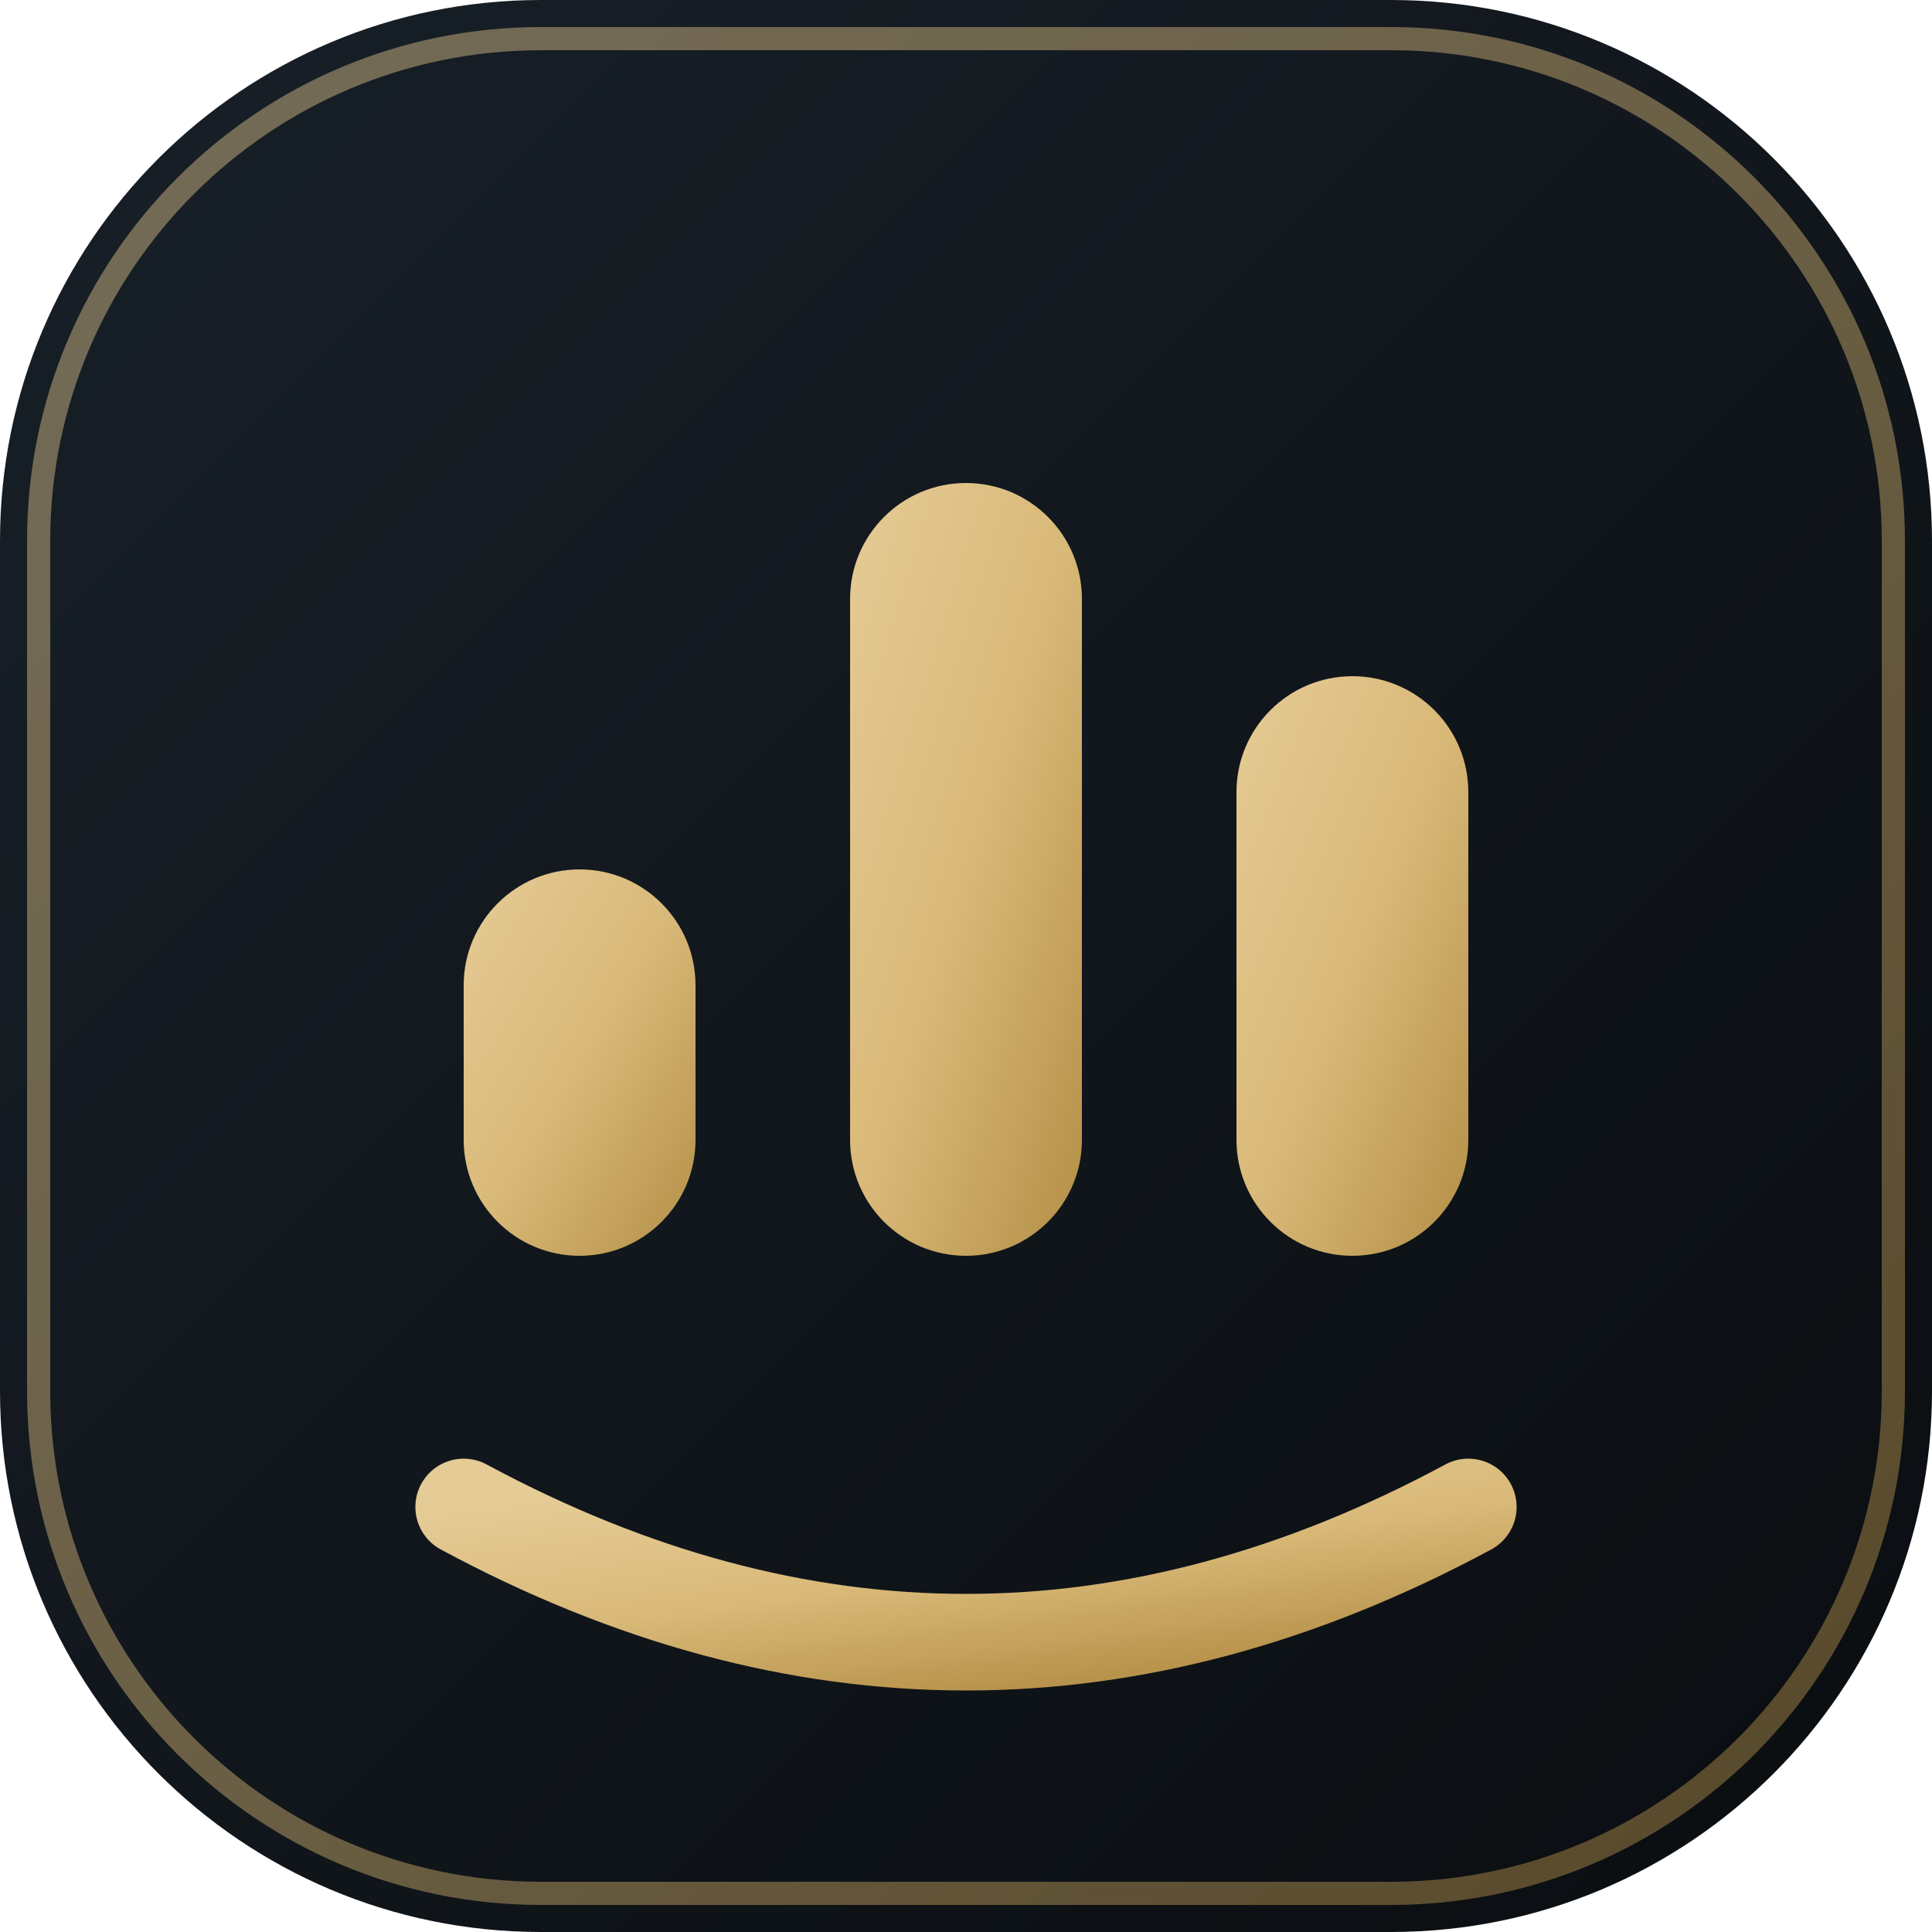
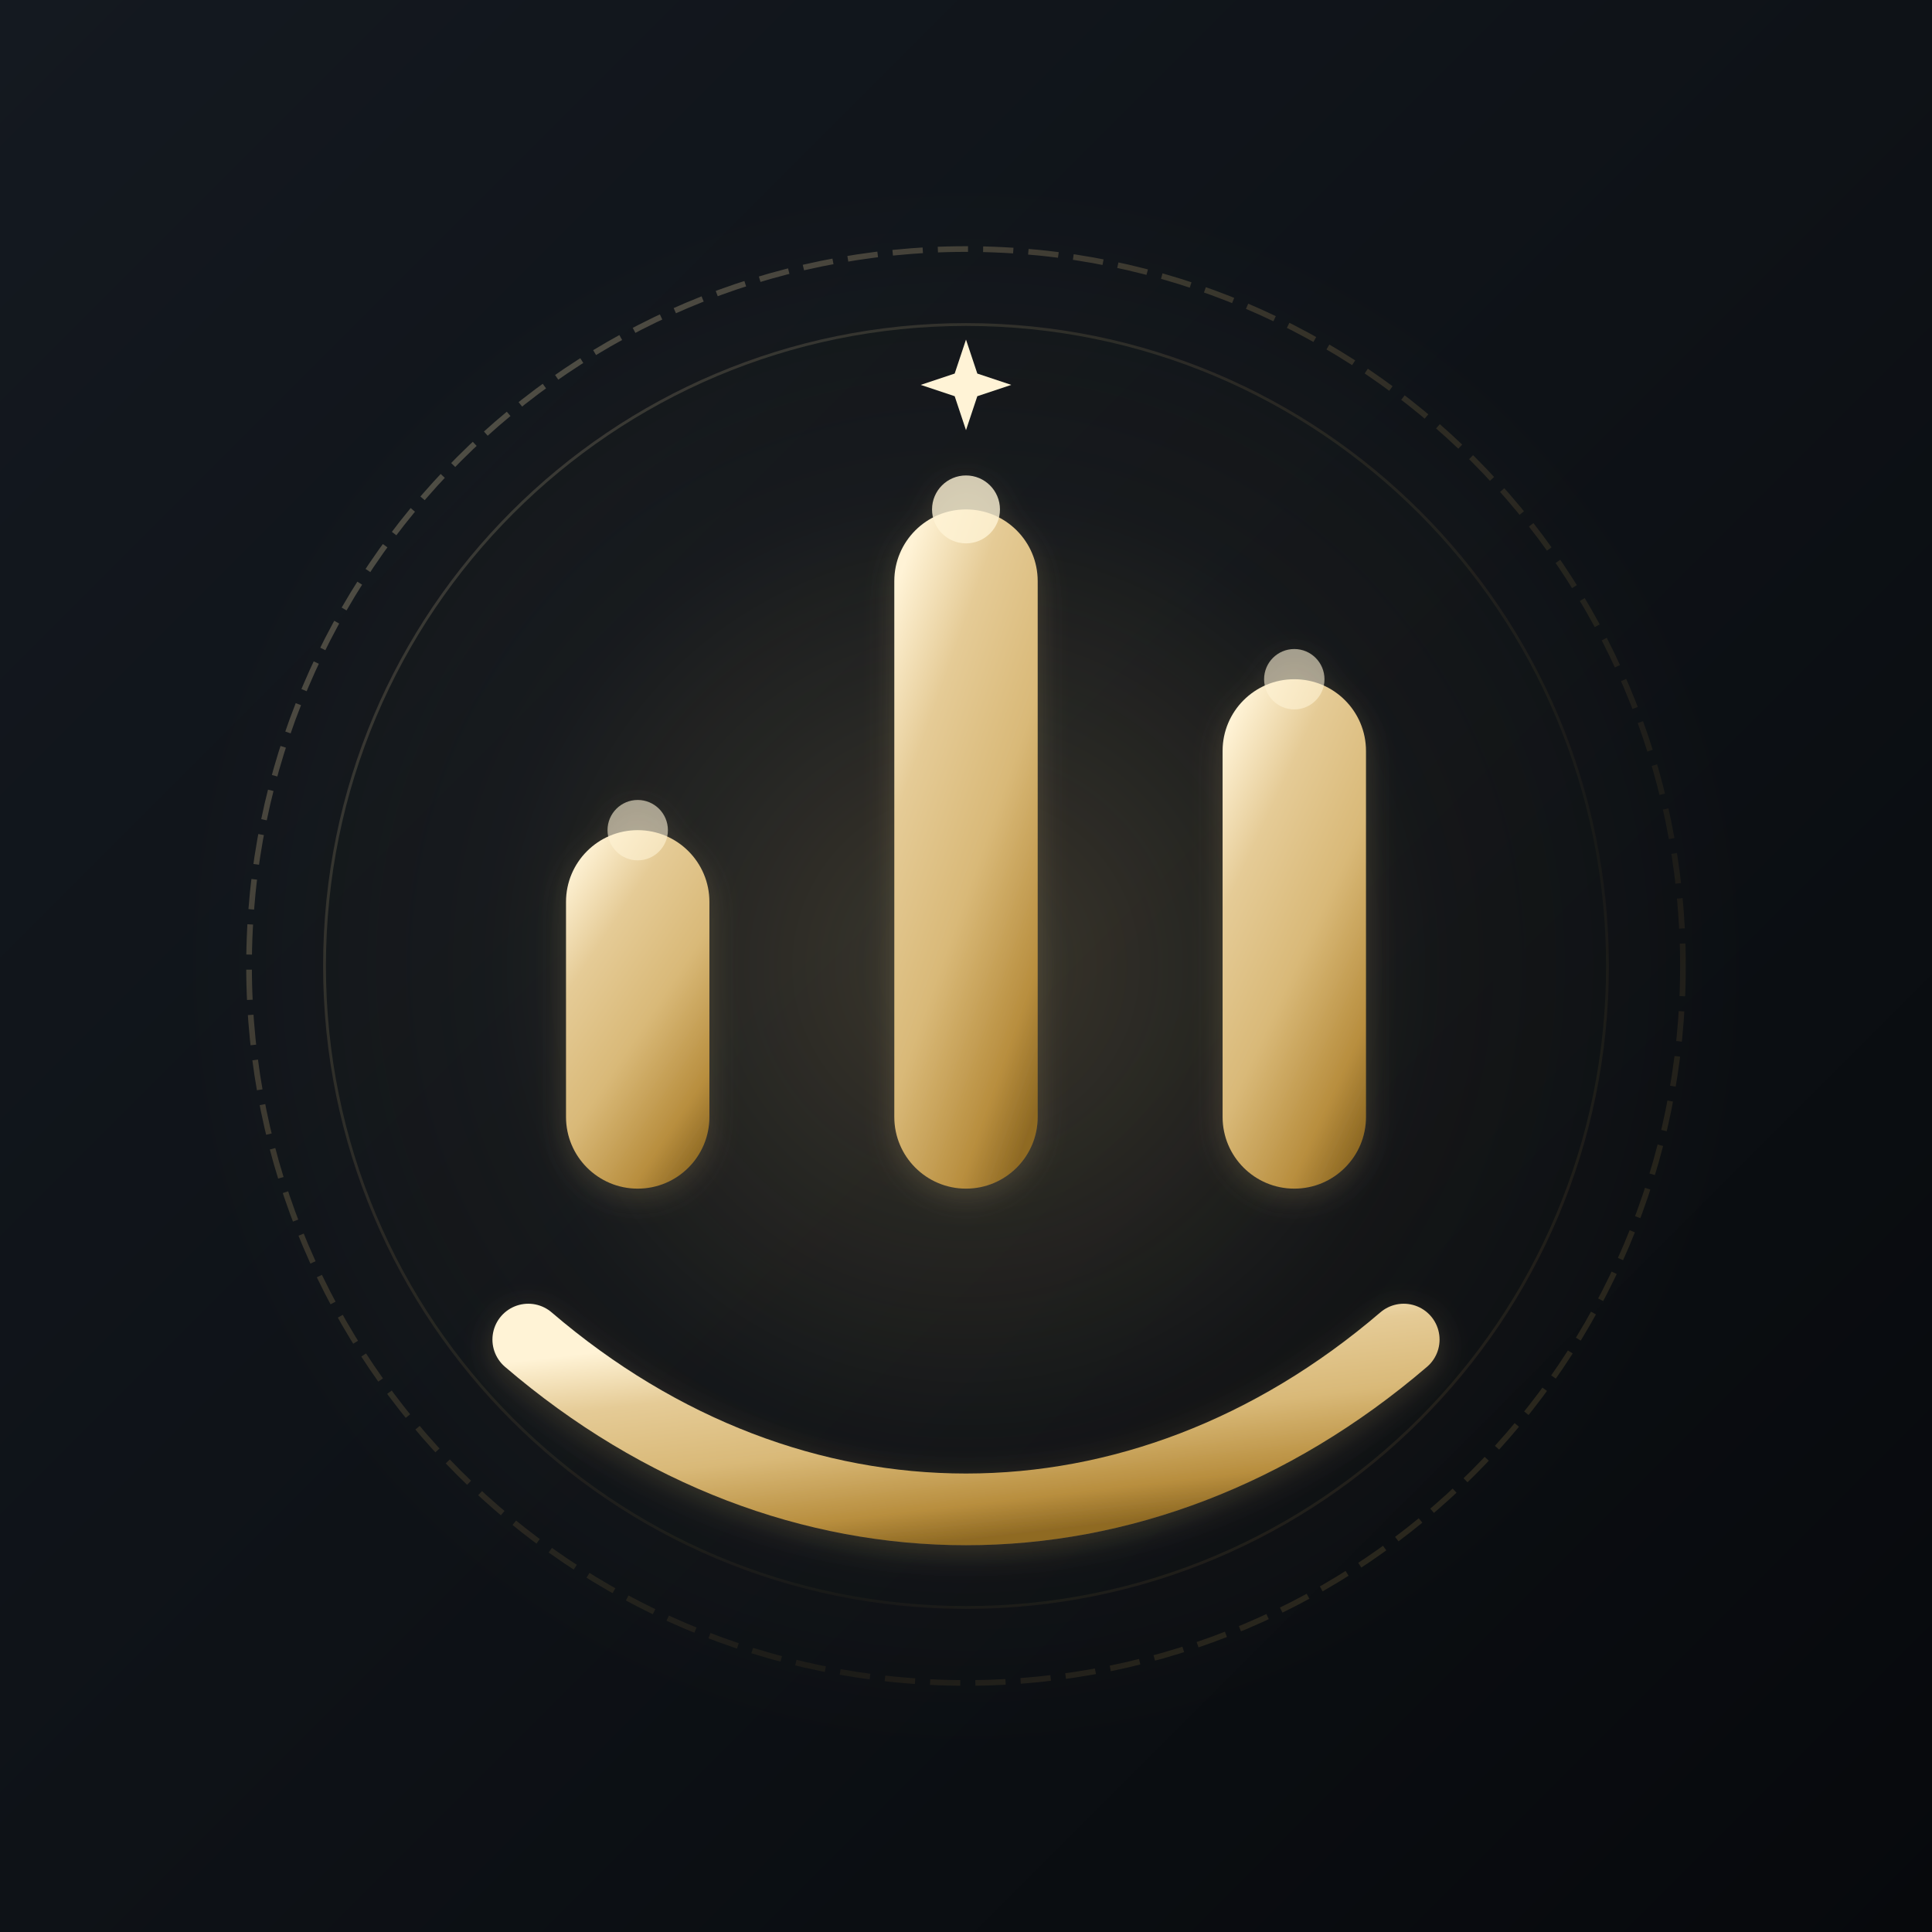
- <svg xmlns="http://www.w3.org/2000/svg" width="512" height="512" viewBox="0 0 100 100" fill="none">
+ <svg xmlns="http://www.w3.org/2000/svg" width="1024" height="1024" viewBox="0 0 1024 1024" fill="none">
  <defs>
-     <linearGradient id="gold-gradient" x1="0%" y1="0%" x2="100%" y2="100%">
-       <stop offset="0%" stop-color="#E5CB96" />
-       <stop offset="50%" stop-color="#D9B978" />
-       <stop offset="100%" stop-color="#B38E46" />
+     <linearGradient id="bgGrad" x1="0%" y1="0%" x2="100%" y2="100%">
+       <stop offset="0%" stop-color="#141920" />
+       <stop offset="50%" stop-color="#0E1217" />
+       <stop offset="100%" stop-color="#07090C" />
    </linearGradient>
-     <linearGradient id="bg-gradient" x1="0%" y1="0%" x2="100%" y2="100%">
-       <stop offset="0%" stop-color="#182028" />
-       <stop offset="100%" stop-color="#0A0D10" />
+     <radialGradient id="goldGlow" cx="50%" cy="50%" r="50%">
+       <stop offset="0%" stop-color="#D9B978" stop-opacity="0.22" />
+       <stop offset="60%" stop-color="#D9B978" stop-opacity="0.04" />
+       <stop offset="100%" stop-color="#D9B978" stop-opacity="0" />
+     </radialGradient>
+     <linearGradient id="goldGrad" x1="20%" y1="0%" x2="80%" y2="100%">
+       <stop offset="0%" stop-color="#FFF3D6" />
+       <stop offset="25%" stop-color="#E5CB96" />
+       <stop offset="55%" stop-color="#D9B978" />
+       <stop offset="85%" stop-color="#B88E3E" />
+       <stop offset="100%" stop-color="#8F6A24" />
    </linearGradient>
+     <linearGradient id="borderGrad" x1="0%" y1="0%" x2="100%" y2="100%">
+       <stop offset="0%" stop-color="#FFF3D6" stop-opacity="0.8" />
+       <stop offset="35%" stop-color="#D9B978" stop-opacity="0.5" />
+       <stop offset="70%" stop-color="#B88E3E" stop-opacity="0.2" />
+       <stop offset="100%" stop-color="#D9B978" stop-opacity="0.6" />
+     </linearGradient>
+     <filter id="shadow" x="-20%" y="-20%" width="140%" height="140%">
+       <feDropShadow dx="0" dy="16" stdDeviation="24" flood-color="#000000" flood-opacity="0.65" />
+       <feDropShadow dx="0" dy="4" stdDeviation="8" flood-color="#D9B978" flood-opacity="0.2" />
+     </filter>
  </defs>
-   <rect width="100" height="100" rx="28" fill="url(#bg-gradient)" />
-   <rect x="2" y="2" width="96" height="96" rx="26" stroke="url(#gold-gradient)" stroke-width="1.2" stroke-opacity="0.45" />
-   <rect x="24" y="45" width="12" height="20" rx="6" fill="url(#gold-gradient)" />
-   <rect x="44" y="25" width="12" height="40" rx="6" fill="url(#gold-gradient)" />
-   <rect x="64" y="35" width="12" height="30" rx="6" fill="url(#gold-gradient)" />
-   <path d="M 24 78 Q 50 92 76 78" stroke="url(#gold-gradient)" stroke-width="5" stroke-linecap="round" />
+   <rect width="1024" height="1024" fill="#07090C" />
+   <rect x="0" y="0" width="1024" height="1024" fill="url(#bgGrad)" />
+   <circle cx="512" cy="512" r="420" fill="url(#goldGlow)" />
+   <circle cx="512" cy="512" r="380" stroke="url(#borderGrad)" stroke-width="3" stroke-dasharray="16 8" stroke-opacity="0.4" />
+   <circle cx="512" cy="512" r="340" stroke="url(#borderGrad)" stroke-width="1.5" stroke-opacity="0.25" />
+   <g filter="url(#shadow)">
+     <rect x="300" y="440" width="76" height="190" rx="38" fill="url(#goldGrad)" />
+     <circle cx="338" cy="440" r="16" fill="#FFF3D6" fill-opacity="0.6" />
+     <rect x="474" y="270" width="76" height="360" rx="38" fill="url(#goldGrad)" />
+     <circle cx="512" cy="270" r="18" fill="#FFF3D6" fill-opacity="0.8" />
+     <rect x="648" y="360" width="76" height="270" rx="38" fill="url(#goldGrad)" />
+     <circle cx="686" cy="360" r="16" fill="#FFF3D6" fill-opacity="0.6" />
+     <path d="M 280 710 C 420 830 604 830 744 710" stroke="url(#goldGrad)" stroke-width="38" stroke-linecap="round" fill="none" />
+   </g>
+   <polygon points="512,180 518,198 536,204 518,210 512,228 506,210 488,204 506,198" fill="#FFF3D6" />
</svg>
